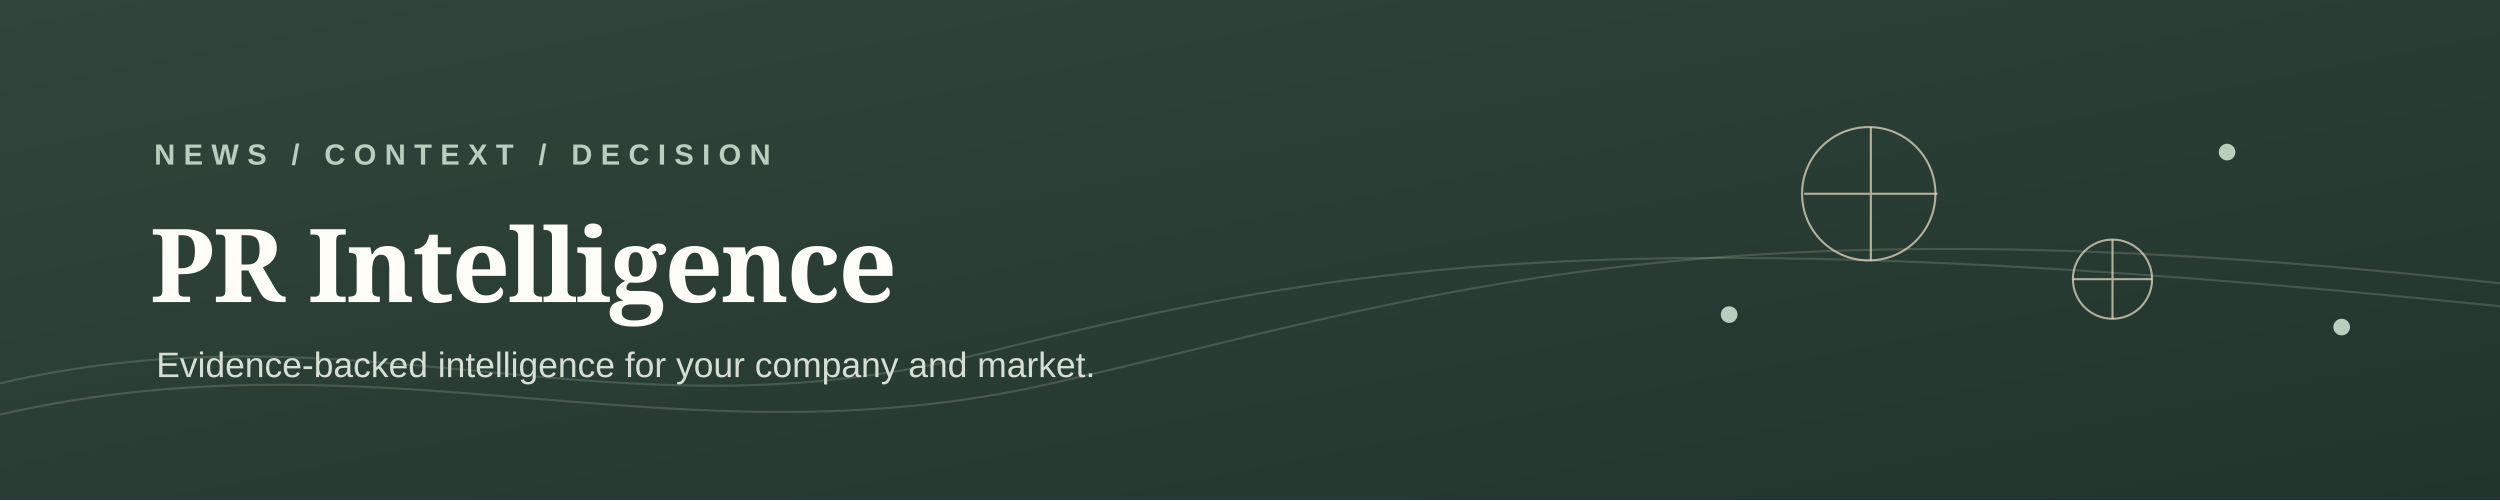
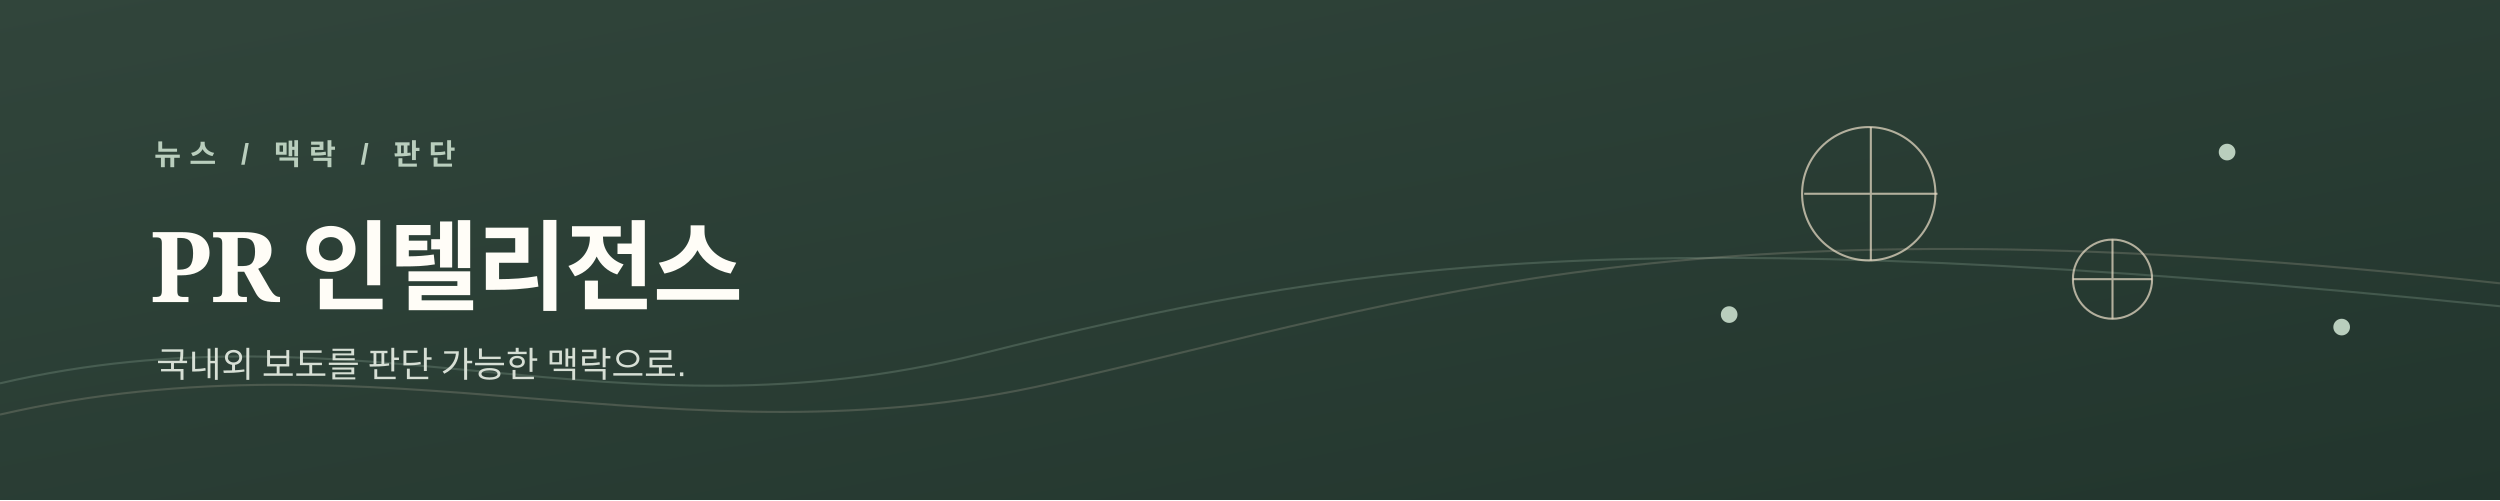
<svg xmlns="http://www.w3.org/2000/svg" width="1200" height="240" viewBox="0 0 1200 240" role="img" aria-labelledby="title desc">
  <defs>
    <linearGradient id="paper" x1="0" x2="1" y1="0" y2="1">
      <stop offset="0" stop-color="#31453b" />
      <stop offset="1" stop-color="#22352d" />
    </linearGradient>
  </defs>
  <rect width="1200" height="240" fill="url(#paper)" />
  <path d="M0 184C172 144 294 214 470 170S777 104 1200 147" fill="none" stroke="#9db8a5" stroke-opacity=".25" stroke-width="1" />
  <path d="M0 199C183 157 325 225 505 184s305-91 695-48" fill="none" stroke="#e9ddc7" stroke-opacity=".18" stroke-width="1" />
  <g fill="none" stroke="#e9ddc7" stroke-opacity=".72">
    <circle cx="897" cy="93" r="32" />
    <circle cx="1014" cy="134" r="19" />
    <path d="M898 61v64M866 93h64M1014 115v38M995 134h38" />
  </g>
  <g fill="#b9cebd">
    <circle cx="830" cy="151" r="4" />
    <circle cx="1069" cy="73" r="4" />
    <circle cx="1124" cy="157" r="4" />
  </g>
-   <text x="74" y="79" fill="#b9cebd" font-family="Arial, sans-serif" font-size="14" font-weight="700" letter-spacing="4">NEWS  /  CONTEXT  /  DECISION</text>
-   <text x="72" y="145" fill="#fffdf7" font-family="Georgia, serif" font-size="49" font-weight="700" letter-spacing="-1">PR Intelligence</text>
-   <text x="75" y="181" fill="#d7dfd5" font-family="Arial, sans-serif" font-size="17">Evidence-backed intelligence for your company and market.</text>
+   <text x="74" y="79" fill="#b9cebd" font-family="Apple SD Gothic Neo, Nanum Gothic, Arial, sans-serif" font-size="14" font-weight="700" letter-spacing="4">뉴스  /  맥락  /  판단</text>
+   <text x="72" y="145" fill="#fffdf7" font-family="Nanum Myeongjo, AppleMyungjo, Georgia, serif" font-size="47" font-weight="700" letter-spacing="-1">PR 인텔리전스</text>
+   <text x="75" y="181" fill="#d7dfd5" font-family="Apple SD Gothic Neo, Nanum Gothic, Arial, sans-serif" font-size="17">국내외 보도를 판단 가능한 맥락으로.</text>
</svg>
